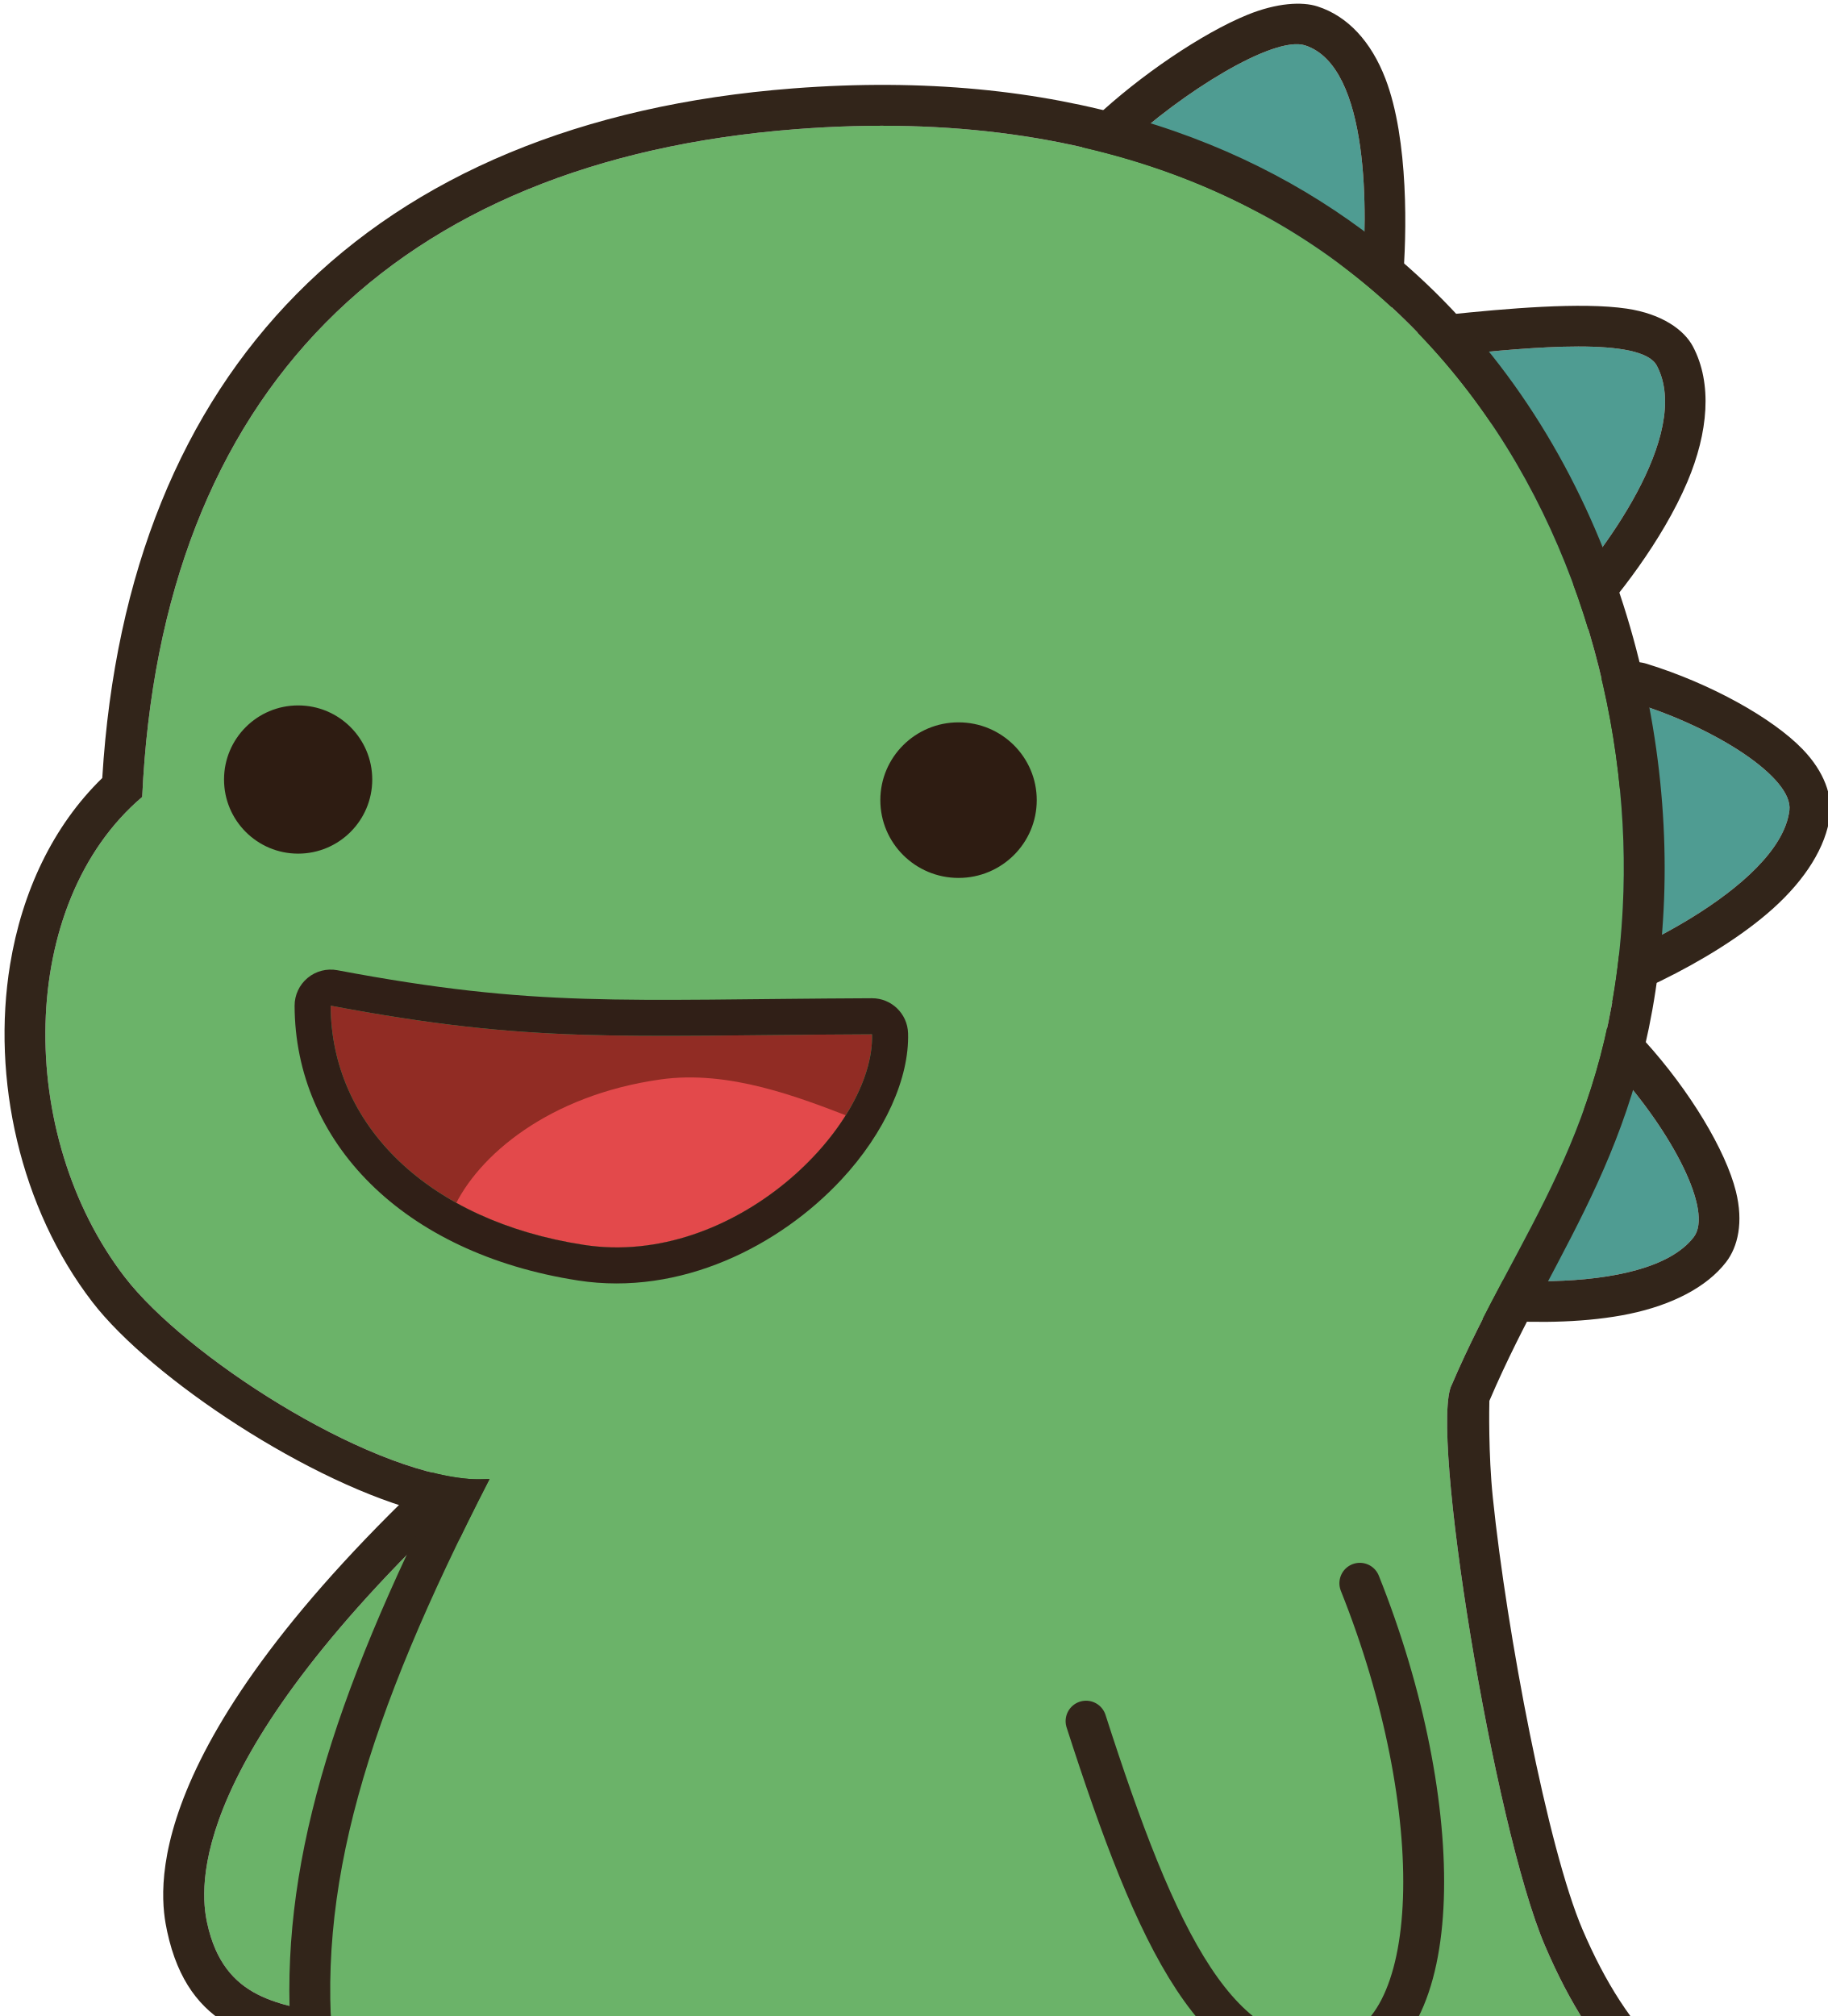
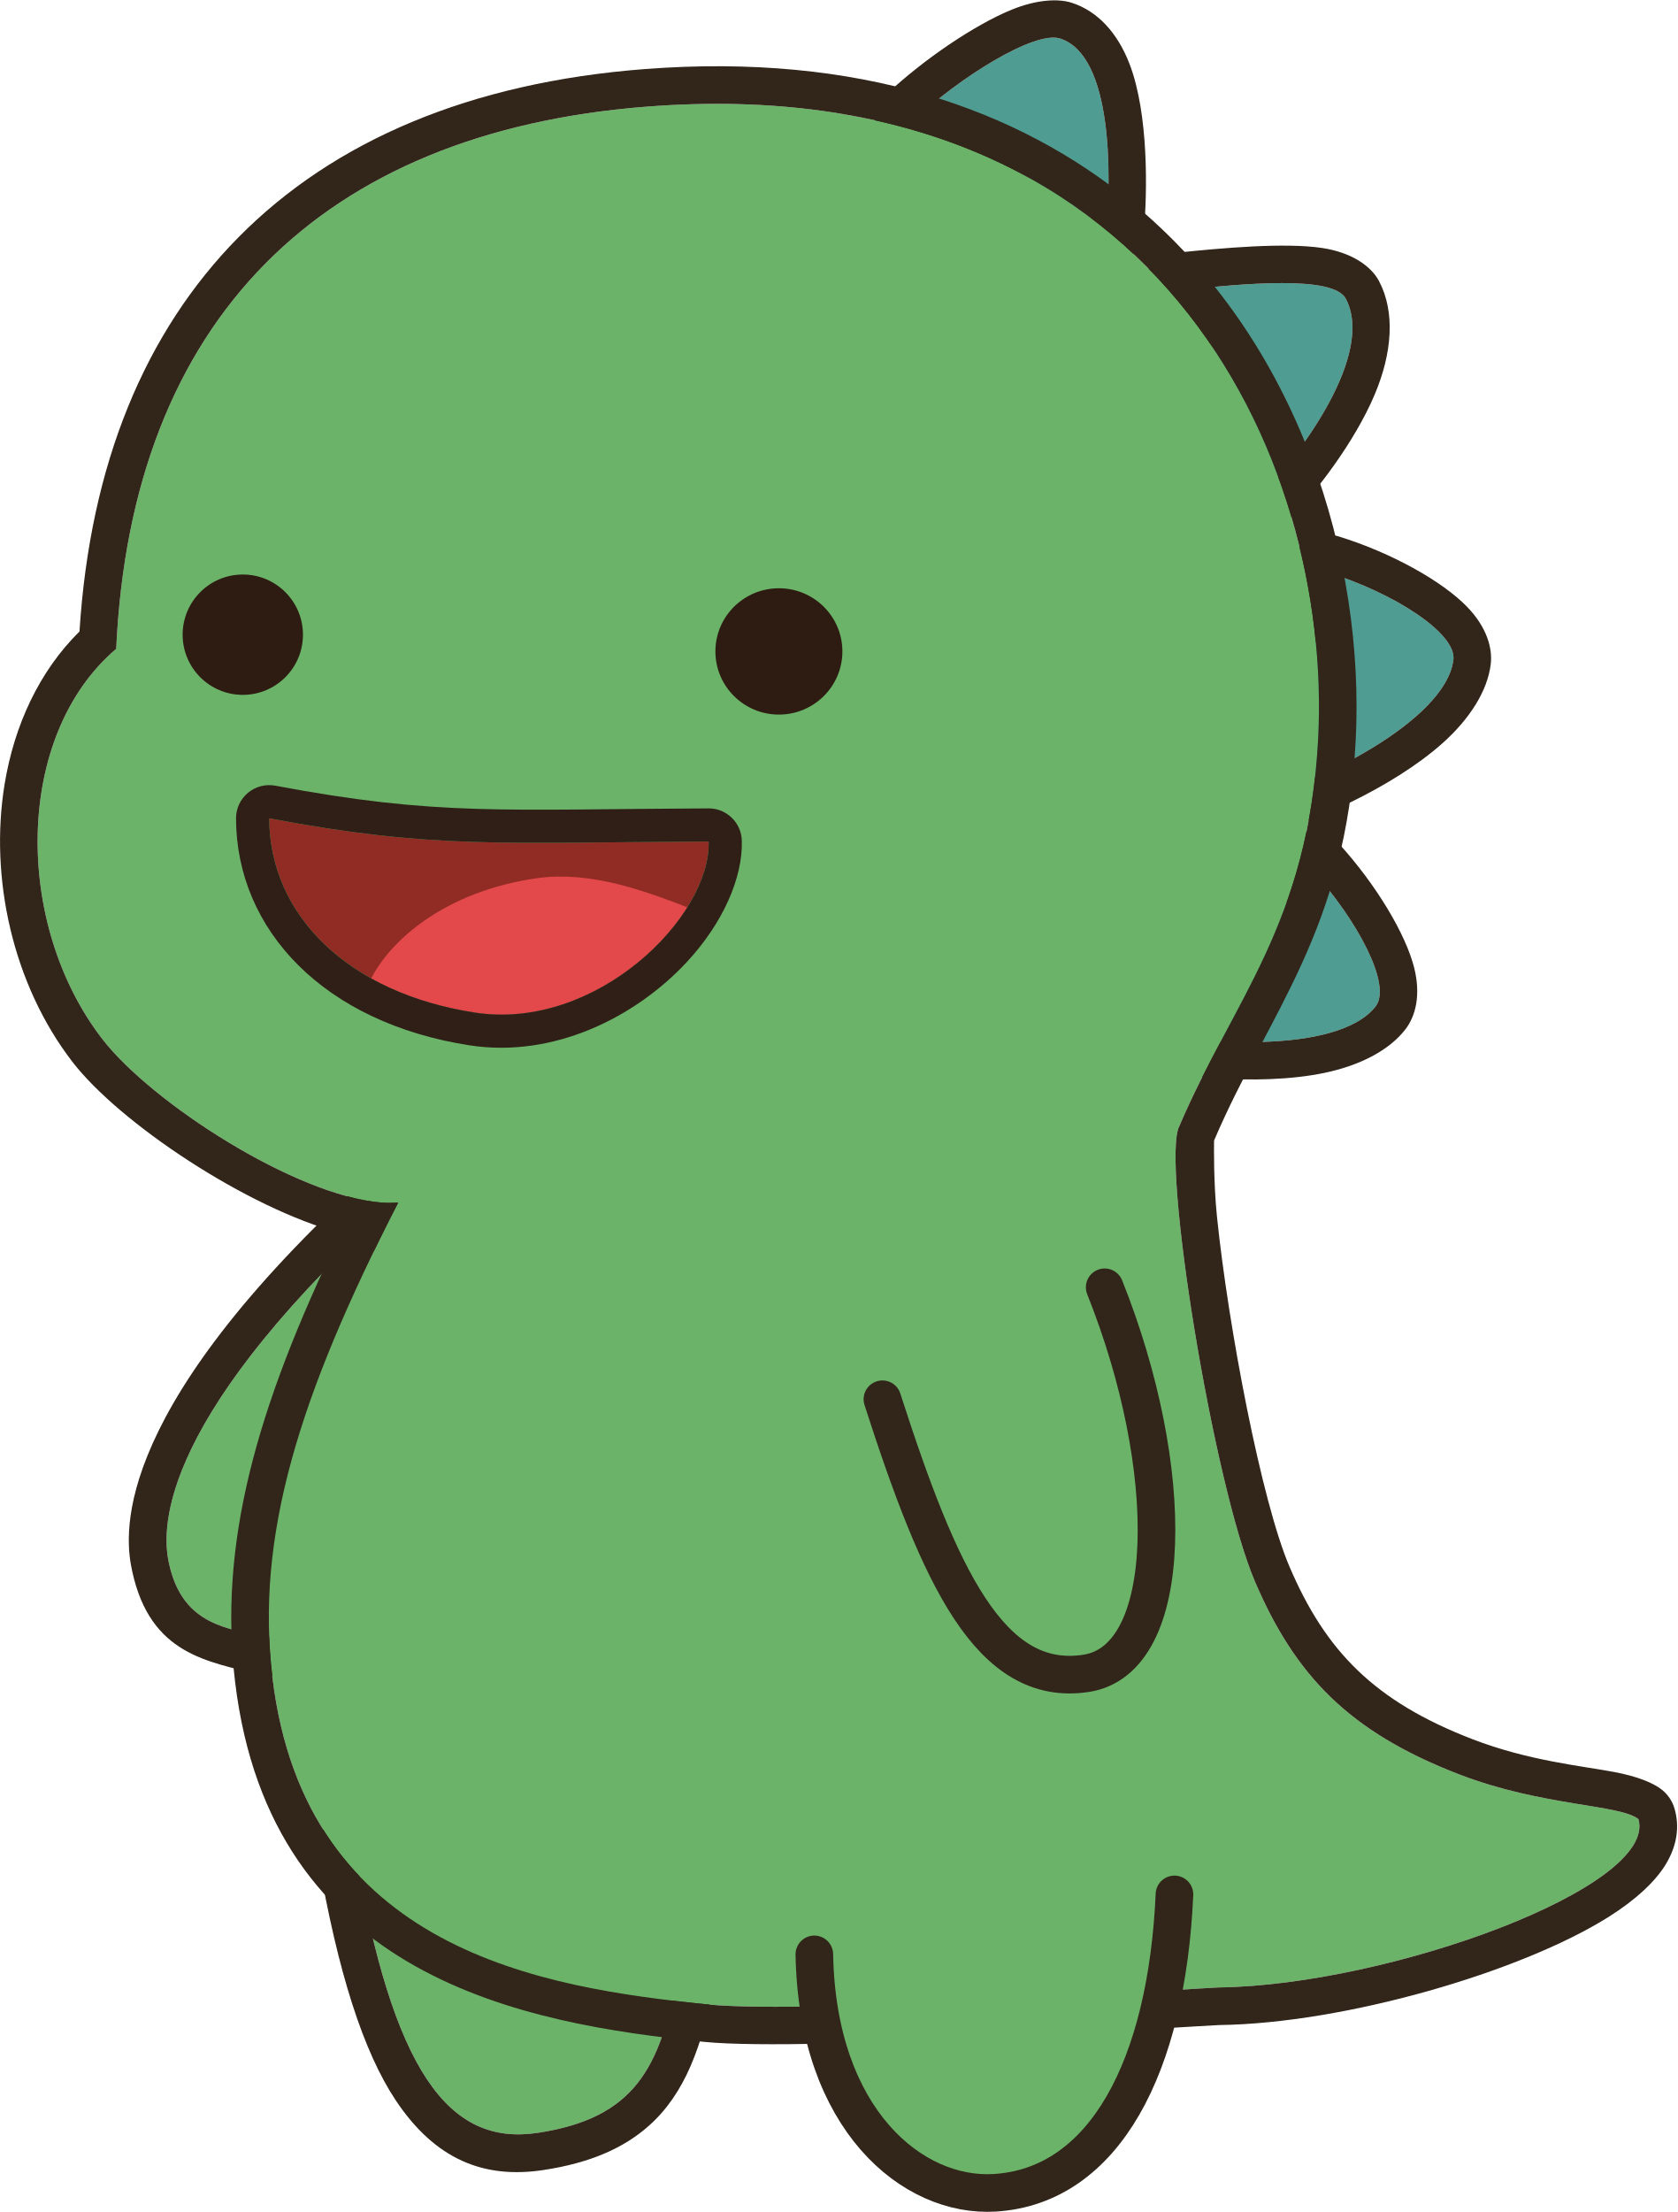
- <svg xmlns="http://www.w3.org/2000/svg" width="100%" height="100%" viewBox="81 99 380 419.209" version="1.1" xml:space="preserve" style="fill-rule:evenodd;clip-rule:evenodd;stroke-linecap:round;stroke-linejoin:round;stroke-miterlimit:1.5;">
-   <clipPath id="_clip1">
-     <rect x="0" y="0" width="518.209" height="518.209" />
-   </clipPath>
-   <g clip-path="url(#_clip1)">
-     <g id="Smile">
-       <g id="Horn">
-         <path id="Horn-5" d="M416.734,321.174c11.92,13.139 20.638,29.693 16.472,35.092c-9.889,12.816 -48.363,9.656 -60.129,5.579c12.245,-11.435 37.016,-27.866 43.657,-40.67Z" style="fill:#4f9c92;" />
-         <path d="M423.029,315.462c9.407,10.369 16.83,22.757 18.955,31.265c1.603,6.416 0.43,11.517 -2.049,14.73c-3.996,5.18 -11.208,8.904 -20.125,10.757c-16.995,3.532 -40.454,0.801 -49.517,-2.34c-2.815,-0.976 -4.914,-3.354 -5.532,-6.269c-0.618,-2.915 0.336,-5.941 2.514,-7.974c7.394,-6.905 19.32,-15.628 29.126,-24.278c5.582,-4.924 10.504,-9.692 12.787,-14.093c1.281,-2.47 3.691,-4.157 6.451,-4.516c2.76,-0.358 5.52,0.657 7.39,2.718Zm-6.295,5.711c-6.641,12.804 -31.412,29.235 -43.657,40.67c11.766,4.078 50.24,7.238 60.129,-5.579c4.166,-5.399 -4.552,-21.953 -16.472,-35.092Z" style="fill:#32251a;" />
-         <path id="Horn-4" d="M420.931,245.148c16.95,5.235 33.02,15.599 32.185,22.367c-1.982,16.066 -36.835,32.385 -49.038,34.87c4.713,-16.078 17.66,-42.835 16.853,-57.236Z" style="fill:#4f9c92;" />
-         <path d="M423.439,237.027c13.396,4.138 26.192,11.322 32.409,17.755c4.618,4.779 6.194,9.8 5.704,13.773c-0.805,6.523 -5.145,13.372 -11.928,19.441c-12.852,11.5 -34.464,20.806 -43.85,22.717c-2.92,0.594 -5.938,-0.383 -7.954,-2.577c-2.016,-2.194 -2.737,-5.283 -1.898,-8.143c2.846,-9.708 8.665,-23.289 12.698,-35.728c2.295,-7.081 4.103,-13.691 3.825,-18.641c-0.156,-2.779 1.059,-5.458 3.251,-7.172c2.192,-1.714 5.085,-2.247 7.744,-1.425Zm-2.508,8.121c0.807,14.402 -12.14,41.158 -16.853,57.236c12.203,-2.484 47.056,-18.803 49.038,-34.87c0.835,-6.768 -15.235,-17.131 -32.185,-22.367Z" style="fill:#32251a;" />
-         <path id="Horn-3" d="M382.91,172.888c16.474,-1.719 39.442,-3.886 42.63,2.142c7.568,14.31 -11.844,39.866 -20.43,48.886c-5.335,-15.882 -13.298,-39.679 -22.2,-51.028Z" style="fill:#4f9c92;" />
-         <path d="M382.027,164.434c12.231,-1.276 27.841,-2.66 37.264,-1.257c7.315,1.089 11.925,4.405 13.763,7.88c4.081,7.716 3.163,17.903 -1.133,28.073c-5.211,12.336 -15.039,24.748 -20.654,30.647c-2.054,2.158 -5.089,3.083 -7.998,2.438c-2.909,-0.645 -5.268,-2.767 -6.216,-5.592c-5.059,-15.062 -12.388,-37.726 -20.83,-48.489c-1.91,-2.434 -2.346,-5.714 -1.138,-8.563c1.207,-2.849 3.867,-4.816 6.944,-5.138Zm0.882,8.454c8.903,11.349 16.866,35.146 22.2,51.028c8.586,-9.02 27.998,-34.576 20.43,-48.886c-3.188,-6.028 -26.156,-3.862 -42.63,-2.142Z" style="fill:#32251a;" />
-         <path id="Horn-2" d="M314.554,129.659c12.06,-11.354 31.325,-23.319 37.818,-21.233c13.652,4.386 13.003,35.682 11.857,48.557c-13.871,-9.398 -35.715,-23.695 -49.675,-27.324Z" style="fill:#4f9c92;" />
-         <path d="M308.728,123.47c9.192,-8.654 22.271,-17.568 31.69,-21.398c6.117,-2.487 11.34,-2.772 14.554,-1.739c6.349,2.04 11.198,7.385 14.134,15.036c4.857,12.656 4.471,32.462 3.59,42.366c-0.267,2.999 -2.101,5.634 -4.821,6.925c-2.72,1.292 -5.921,1.048 -8.413,-0.641c-13.167,-8.921 -33.794,-22.689 -47.046,-26.134c-2.994,-0.778 -5.329,-3.122 -6.096,-6.12c-0.767,-2.997 0.156,-6.175 2.408,-8.296Zm5.827,6.189c13.96,3.629 35.804,17.926 49.675,27.324c1.146,-12.875 1.795,-44.171 -11.857,-48.557c-6.492,-2.086 -25.758,9.879 -37.818,21.233Z" style="fill:#32251a;" />
+ <svg xmlns="http://www.w3.org/2000/svg" width="100%" height="100%" viewBox="0 0 1580 2083" version="1.1" xml:space="preserve" style="fill-rule:evenodd;clip-rule:evenodd;stroke-linecap:round;stroke-linejoin:round;stroke-miterlimit:1.5;">
+   <g transform="matrix(1,0,0,1,-122.978,-173.8207)">
+     <g transform="matrix(1.091711,0,0,1.720786,0,0)">
+       <g id="Smile" transform="matrix(0.915993,0,0,0.58113,-353.256,-221.64)">
+         <g id="Horn">
+           <g id="Horn-5" transform="matrix(-0.222252,0.974989,-0.974989,-0.222252,2735.775,173.2064)">
+             <path d="M1391.018,700.257C1428.382,646.785 1480.604,602.002 1503.364,612.524C1557.393,637.503 1577.507,778.019 1572.504,823.535C1521.5,788.98 1442.351,713.601 1391.018,700.257Z" style="fill:rgb(79,156,146);" />
+             <path d="M1361.987,679.971C1391.919,637.135 1430.917,599.927 1460.116,585.135C1483.244,573.417 1503.783,573.7 1518.226,580.377C1540.811,590.818 1560.868,614.284 1575.277,645.782C1602.152,704.528 1611.609,791.92 1607.709,827.405C1606.352,839.746 1598.633,850.476 1587.363,855.684C1576.092,860.893 1562.918,859.82 1552.639,852.856C1521.815,831.973 1480.76,796.321 1441.7,768.21C1419.968,752.57 1399.367,739.021 1382.107,734.534C1370.884,731.616 1361.801,723.39 1357.789,712.51C1353.777,701.63 1355.345,689.476 1361.987,679.971ZM1391.018,700.257C1442.351,713.601 1521.5,788.98 1572.504,823.535C1577.507,778.019 1557.393,637.503 1503.364,612.524C1480.604,602.002 1428.382,646.785 1391.018,700.257Z" style="fill:rgb(50,37,26);" />
+           </g>
+           <g id="Horn-4" transform="matrix(0.305368,0.952234,-0.952234,0.305368,2001.343,-444.1631)">
+             <path d="M1391.018,700.257C1428.382,646.785 1482.713,602.155 1505.474,612.678C1559.503,637.656 1577.507,778.019 1572.504,823.535C1521.5,788.98 1442.351,713.601 1391.018,700.257Z" style="fill:rgb(79,156,146);" />
+             <path d="M1361.987,679.971C1391.967,637.066 1432.162,599.845 1462.118,585.081C1485.468,573.572 1506.101,573.949 1520.336,580.53C1543.035,591.024 1562.959,614.577 1577.069,646.207C1603.214,704.815 1611.603,791.973 1607.709,827.405C1606.352,839.746 1598.633,850.476 1587.363,855.684C1576.092,860.893 1562.918,859.82 1552.639,852.856C1521.815,831.973 1480.76,796.321 1441.7,768.21C1419.968,752.57 1399.367,739.021 1382.107,734.534C1370.884,731.616 1361.801,723.39 1357.789,712.51C1353.777,701.63 1355.345,689.476 1361.987,679.971ZM1391.018,700.257C1442.351,713.601 1521.5,788.98 1572.504,823.535C1577.507,778.019 1559.503,637.656 1505.474,612.678C1482.713,602.155 1428.382,646.785 1391.018,700.257Z" style="fill:rgb(50,37,26);" />
+           </g>
+           <g id="Horn-3" transform="matrix(0.795305,0.606209,-0.606209,0.795305,953.1352,-578.9289)">
+             <path d="M1383.184,715.412C1427.53,673.662 1489.867,616.128 1512.628,626.651C1566.657,651.629 1566.856,769.638 1561.853,815.154C1510.849,780.599 1434.517,728.757 1383.184,715.412Z" style="fill:rgb(79,156,146);" />
+             <path d="M1358.906,689.626C1392.08,658.393 1435.008,619.301 1465.923,602.271C1491.27,588.307 1513.529,588.049 1527.49,594.503C1557.625,608.436 1578.582,641.196 1589.038,681.868C1601.432,730.083 1600.365,788.928 1597.057,819.024C1595.701,831.365 1587.981,842.095 1576.711,847.303C1565.441,852.512 1552.266,851.439 1541.988,844.475C1493.969,811.942 1422.601,762.253 1374.273,749.689C1361.796,746.446 1352.068,736.679 1348.872,724.19C1345.677,711.701 1349.52,698.462 1358.906,689.626ZM1383.184,715.412C1434.517,728.757 1510.849,780.599 1561.853,815.154C1566.856,769.638 1566.657,651.629 1512.628,626.651C1489.867,616.128 1427.53,673.662 1383.184,715.412Z" style="fill:rgb(50,37,26);" />
+           </g>
+           <g id="Horn-2" transform="matrix(1,0,0,1,-9.273662,-40.90069)">
+             <path d="M1377.425,710.487C1421.771,668.736 1492.61,624.74 1516.483,632.41C1566.685,648.54 1564.296,763.615 1560.084,810.959C1509.08,776.403 1428.758,723.831 1377.425,710.487Z" style="fill:rgb(79,156,146);" />
+             <path d="M1353.148,684.7C1387.313,652.534 1435.95,619.429 1470.96,605.193C1494.636,595.566 1514.879,594.695 1527.317,598.691C1551.769,606.548 1570.593,626.986 1581.901,656.452C1599.976,703.549 1598.641,777.239 1595.362,814.097C1594.25,826.594 1586.609,837.571 1575.275,842.952C1563.941,848.334 1550.606,847.317 1540.219,840.28C1492.147,807.711 1416.896,757.342 1368.514,744.764C1356.037,741.52 1346.309,731.754 1343.113,719.265C1339.918,706.776 1343.762,693.537 1353.148,684.7ZM1377.425,710.487C1428.758,723.831 1509.08,776.403 1560.084,810.959C1564.296,763.615 1566.685,648.54 1516.483,632.41C1492.61,624.74 1421.771,668.736 1377.425,710.487Z" style="fill:rgb(50,37,26);" />
+           </g>
+         </g>
+         <g id="Left-Hand">
+           <path d="M761.728,2098.047L870.538,1697.18C650.239,1901.344 662.211,2001.377 667.706,2027.012C680.748,2087.85 725.761,2088.373 761.728,2098.047Z" style="fill:rgb(107,179,105);" />
+           <path d="M752.529,2132.248C705.406,2119.574 650.163,2114.144 633.077,2034.436C627.098,2006.546 606.783,1893.33 846.464,1671.203C858.054,1660.462 875.357,1658.698 888.875,1666.88C902.394,1675.061 908.857,1691.208 904.718,1706.457L795.908,2107.324C790.792,2126.171 771.387,2137.32 752.529,2132.248ZM761.728,2098.047L870.538,1697.18C650.239,1901.344 662.211,2001.377 667.706,2027.012C680.748,2087.85 725.761,2088.373 761.728,2098.047Z" style="fill:rgb(50,37,26);" />
+         </g>
+         <g id="Left-Leg">
+           <path d="M842.929,2297.117C878.456,2504.999 930.714,2576.499 1015.211,2563.674C1106.223,2549.86 1131.19,2503.008 1147.356,2411.051L842.929,2297.117Z" style="fill:rgb(107,179,105);" />
+           <path d="M855.343,2263.948L1159.77,2377.881C1175.747,2383.861 1185.191,2400.381 1182.237,2417.183C1170.809,2482.192 1153.411,2527.094 1119.948,2556.91C1096.666,2577.653 1065.289,2591.895 1020.525,2598.689C964.423,2607.205 918.476,2588.87 881.204,2532.756C851.324,2487.77 826.929,2413.739 808.018,2303.084C805.883,2290.588 810.589,2277.903 820.358,2269.824C830.128,2261.745 843.47,2259.504 855.343,2263.948ZM842.929,2297.117C878.456,2504.999 930.714,2576.499 1015.211,2563.674C1106.223,2549.86 1131.19,2503.008 1147.356,2411.051L842.929,2297.117Z" style="fill:rgb(50,37,26);" />
+         </g>
+         <path id="Body" d="M618.085,1166.2C632.402,856.351 811.254,679.349 1118.074,655.614C1597.128,618.555 1763.952,985.007 1750.242,1250.754C1741.281,1424.44 1670.019,1497.392 1619.59,1615.442C1601.886,1647.503 1651.645,1953.305 1690.73,2044.537C1728.647,2133.04 1779.379,2186.088 1882.799,2226C1961.618,2256.417 2034.26,2254.174 2051.952,2268.261C2070.33,2332.374 1816.868,2424.731 1656.602,2426.748C1646.334,2426.877 1271.964,2452.454 1175.427,2442.765C1019.062,2427.073 796.251,2391.791 765.266,2134.967C749.253,2002.236 789.842,1870.42 883.675,1687.742C878.502,1687.915 873.308,1688.089 868.148,1687.681C786.856,1681.257 650.98,1593.359 604.819,1533.419C521.207,1424.847 522.238,1247.609 618.085,1166.2Z" style="fill:rgb(107,179,105);" />
+         <clipPath id="_clip1">
+           <path id="Body1" d="M618.085,1166.2C632.402,856.351 811.254,679.349 1118.074,655.614C1597.128,618.555 1763.952,985.007 1750.242,1250.754C1741.281,1424.44 1670.019,1497.392 1619.59,1615.442C1601.886,1647.503 1651.645,1953.305 1690.73,2044.537C1728.647,2133.04 1779.379,2186.088 1882.799,2226C1961.618,2256.417 2034.26,2254.174 2051.952,2268.261C2070.33,2332.374 1816.868,2424.731 1656.602,2426.748C1646.334,2426.877 1271.964,2452.454 1175.427,2442.765C1019.062,2427.073 796.251,2391.791 765.266,2134.967C749.253,2002.236 789.842,1870.42 883.675,1687.742C878.502,1687.915 873.308,1688.089 868.148,1687.681C786.856,1681.257 650.98,1593.359 604.819,1533.419C521.207,1424.847 522.238,1247.609 618.085,1166.2Z" />
+         </clipPath>
+         <g clip-path="url(#_clip1)">
+           <path id="Right-Hand" d="M1339.815,1872.866C1393.605,2039.908 1441.335,2144.912 1531.812,2130.948C1616.083,2117.941 1617.659,1938.724 1549.17,1767.436" style="fill:none;stroke:rgb(50,37,26);stroke-width:35.42px;" />
+           <g id="Eyes">
+             <g transform="matrix(2.477026,0,0,2.477026,-1091.117,-1677.925)">
+               <circle cx="738.162" cy="1142.829" r="22.878" style="fill:rgb(46,28,18);" />
+             </g>
+             <g transform="matrix(2.61411,0,0,2.599925,-687.3282,-1802.621)">
+               <circle cx="738.162" cy="1142.829" r="22.878" style="fill:rgb(46,28,18);" />
+             </g>
+           </g>
+           <path id="Mouse" d="M762.201,1325.799C917.003,1354.992 980.831,1348.577 1176.155,1347.697C1178.281,1418.536 1070.354,1526.422 955.741,1508.705C836.935,1490.339 762.483,1417.243 762.201,1325.799Z" style="fill:rgb(145,44,36);" />
+           <clipPath id="_clip2">
+             <path id="Mouse1" d="M762.201,1325.799C917.003,1354.992 980.831,1348.577 1176.155,1347.697C1178.281,1418.536 1070.354,1526.422 955.741,1508.705C836.935,1490.339 762.483,1417.243 762.201,1325.799Z" />
+           </clipPath>
+           <g clip-path="url(#_clip2)">
+             <g transform="matrix(1,0,0,1,-1.942973,3.145161)">
+               <path d="M857.878,1478.232C876.44,1437.308 930.99,1391.122 1016.302,1379.065C1068.719,1371.657 1122.018,1392.553 1163.574,1408.63C1128.257,1461.202 1076.977,1496.553 1038.555,1507.763C975.846,1526.061 890.691,1498.68 857.878,1478.232Z" style="fill:rgb(227,73,75);" />
+             </g>
+           </g>
+           <path id="Mouse2" d="M767.992,1295.091C920.572,1323.864 983.495,1317.315 1176.014,1316.447C1192.962,1316.371 1206.882,1329.818 1207.391,1346.759C1208.439,1381.668 1189.547,1424.692 1155.359,1461.381C1107.315,1512.939 1030.337,1551.857 950.967,1539.588C814.129,1518.435 731.276,1431.219 730.951,1325.896C730.922,1316.577 735.054,1307.731 742.219,1301.773C749.384,1295.814 758.834,1293.364 767.992,1295.091ZM762.201,1325.799C762.483,1417.243 836.935,1490.339 955.741,1508.705C1070.354,1526.422 1178.281,1418.536 1176.155,1347.697C980.831,1348.577 917.003,1354.992 762.201,1325.799Z" style="fill:rgb(48,31,23);" />
+         </g>
+         <path id="Body2" d="M1652.223,1629.208C1652.145,1633.454 1651.622,1668.775 1654.991,1701.383C1665.672,1804.763 1696.764,1968.686 1723.285,2030.59C1757.254,2109.879 1802.897,2157.201 1895.55,2192.958C1948.244,2213.294 1998.117,2218.047 2029.053,2223.862C2050.553,2227.904 2065.793,2234.009 2074.014,2240.555C2079.778,2245.145 2083.967,2251.419 2085.998,2258.502C2090.743,2275.058 2088.551,2292.745 2077.806,2310.61C2068.165,2326.642 2049.735,2344.054 2023.812,2360.364C1941.341,2412.252 1775.193,2460.675 1657.048,2462.162C1646.695,2462.292 1269.225,2487.774 1171.89,2478.005C1002.13,2460.968 763.744,2418.034 730.105,2139.209C714.717,2011.667 747.973,1884.57 829.687,1716.495C740.843,1692.704 620.984,1612.455 576.759,1555.028C520.719,1482.259 498.488,1381.932 512.98,1293.625C522.124,1237.904 545.767,1187.085 583.509,1149.871C593.5,991.848 645.499,867.551 733.188,778.732C823.443,687.314 952.17,632.926 1115.342,620.303C1318.219,604.609 1467.922,658.313 1573.94,745.161C1733.411,875.797 1794.345,1083.295 1785.611,1252.579C1776.369,1431.72 1704.251,1507.487 1652.223,1629.208ZM618.085,1166.2C522.238,1247.609 521.207,1424.847 604.819,1533.419C650.98,1593.359 786.856,1681.257 868.148,1687.681C873.308,1688.089 878.502,1687.915 883.675,1687.742C789.842,1870.42 749.253,2002.236 765.266,2134.967C796.251,2391.791 1019.062,2427.073 1175.427,2442.765C1271.964,2452.454 1646.334,2426.877 1656.602,2426.748C1816.868,2424.731 2070.33,2332.374 2051.952,2268.261C2034.26,2254.174 1961.618,2256.417 1882.799,2226C1779.379,2186.088 1728.647,2133.04 1690.73,2044.537C1651.645,1953.305 1601.886,1647.503 1619.59,1615.442C1670.019,1497.392 1741.281,1424.44 1750.242,1250.754C1763.952,985.007 1597.128,618.555 1118.074,655.614C811.254,679.349 632.402,856.351 618.085,1166.2Z" style="fill:rgb(50,37,26);" />
+         <g id="Right-Leg" transform="matrix(1,0,0,1,-7.968249,22.61738)">
+           <path d="M1283.657,2372.998C1286.483,2528.803 1376.35,2602.293 1453.709,2597.508C1557.057,2591.115 1615.684,2478.385 1622.873,2316.53" style="fill:rgb(107,179,105);stroke:rgb(50,37,26);stroke-width:35.42px;" />
+         </g>
      </g>
-       <g id="Left-Hand">
-         <path d="M149.634,518.136l29.592,-109.018c-59.911,55.523 -56.655,82.728 -55.161,89.7c3.547,16.545 15.788,16.687 25.57,19.318Z" style="fill:#6bb369;" />
-         <path d="M147.427,526.344c-12.458,-3.351 -27.156,-4.672 -31.673,-25.745c-1.61,-7.513 -6.867,-37.882 57.694,-97.716c2.782,-2.578 6.934,-3.001 10.179,-1.038c3.244,1.963 4.796,5.839 3.802,9.499l-29.592,109.018c-1.228,4.523 -5.885,7.199 -10.411,5.982Zm2.208,-8.208l29.592,-109.018c-59.911,55.523 -56.655,82.728 -55.161,89.7c3.547,16.545 15.788,16.687 25.57,19.318Z" style="fill:#32251a;" />
-       </g>
-       <path id="Body" d="M110.57,264.716c3.893,-84.265 52.533,-132.401 135.974,-138.856c130.281,-10.078 175.65,89.58 171.921,161.851c-2.437,47.235 -21.817,67.074 -35.531,99.179c-4.815,8.719 8.717,91.883 19.347,116.694c10.311,24.069 24.108,38.495 52.234,49.35c21.435,8.272 41.191,7.662 46.002,11.493c4.998,17.436 -63.932,42.553 -107.517,43.101c-2.792,0.035 -104.604,6.991 -130.858,4.356c-42.524,-4.268 -103.119,-13.863 -111.545,-83.707c-4.355,-36.097 6.684,-71.945 32.202,-121.625c-1.407,0.047 -2.819,0.094 -4.222,-0.017c-22.108,-1.747 -59.06,-25.651 -71.614,-41.952c-22.739,-29.526 -22.458,-77.727 3.608,-99.867Z" style="fill:#6bb369;" />
-       <clipPath id="_clip2">
-         <path id="Body1" d="M110.57,264.716c3.893,-84.265 52.533,-132.401 135.974,-138.856c130.281,-10.078 175.65,89.58 171.921,161.851c-2.437,47.235 -21.817,67.074 -35.531,99.179c-4.815,8.719 8.717,91.883 19.347,116.694c10.311,24.069 24.108,38.495 52.234,49.35c21.435,8.272 41.191,7.662 46.002,11.493c4.998,17.436 -63.932,42.553 -107.517,43.101c-2.792,0.035 -104.604,6.991 -130.858,4.356c-42.524,-4.268 -103.119,-13.863 -111.545,-83.707c-4.355,-36.097 6.684,-71.945 32.202,-121.625c-1.407,0.047 -2.819,0.094 -4.222,-0.017c-22.108,-1.747 -59.06,-25.651 -71.614,-41.952c-22.739,-29.526 -22.458,-77.727 3.608,-99.867Z" />
-       </clipPath>
-       <g clip-path="url(#_clip2)">
-         <path id="Right-Hand" d="M306.848,456.897c14.628,45.428 27.609,73.984 52.214,70.187c22.918,-3.537 23.347,-52.276 4.721,-98.859" style="fill:none;stroke:#32251a;stroke-width:8.5px;" />
-         <g id="Eyes">
-           <circle cx="142.999" cy="261.096" r="15.411" style="fill:#2e1c12;" />
-           <ellipse cx="280.331" cy="265.382" rx="16.264" ry="16.176" style="fill:#2e1c12;" />
-         </g>
-         <path id="Mouse" d="M149.763,308.119c42.099,7.939 59.458,6.194 112.577,5.955c0.578,19.265 -28.773,48.605 -59.943,43.787c-32.31,-4.995 -52.557,-24.873 -52.634,-49.742Z" style="fill:#912c24;" />
-         <clipPath id="_clip3">
-           <path id="Mouse1" d="M149.763,308.119c42.099,7.939 59.458,6.194 112.577,5.955c0.578,19.265 -28.773,48.605 -59.943,43.787c-32.31,-4.995 -52.557,-24.873 -52.634,-49.742Z" />
-         </clipPath>
-         <g clip-path="url(#_clip3)">
-           <path d="M175.255,350.43c5.048,-11.129 19.883,-23.69 43.084,-26.969c14.255,-2.015 28.75,3.668 40.051,8.04c-9.604,14.297 -23.55,23.911 -33.999,26.96c-17.054,4.976 -40.212,-2.47 -49.136,-8.031Z" style="fill:#e3494b;" />
-         </g>
-         <path id="Mouse2" d="M151.153,300.749c41.566,7.838 58.707,6.062 111.153,5.825c4.068,-0.018 7.408,3.209 7.53,7.275c0.279,9.283 -4.791,20.704 -13.883,30.461c-12.861,13.802 -33.456,24.247 -54.702,20.963c-36.637,-5.663 -58.901,-28.932 -58.988,-57.131c-0.007,-2.237 0.985,-4.359 2.704,-5.79c1.72,-1.43 3.988,-2.018 6.186,-1.604Zm-1.39,7.37c0.077,24.869 20.324,44.747 52.634,49.742c31.17,4.818 60.521,-24.522 59.943,-43.787c-53.119,0.239 -70.477,1.984 -112.577,-5.955Z" style="fill:#301f17;" />
-       </g>
-       <path id="Body2" d="M390.72,390.299c-0.025,1.053 -0.228,10.95 0.715,20.079c2.916,28.219 11.419,72.961 18.658,89.859c9.364,21.858 21.94,34.91 47.481,44.767c14.41,5.561 28.045,6.871 36.505,8.461c5.603,1.053 9.589,2.607 11.731,4.313c1.383,1.102 2.389,2.607 2.876,4.307c1.209,4.219 0.628,8.723 -2.11,13.276c-2.553,4.245 -7.452,8.837 -14.317,13.156c-22.295,14.028 -67.215,27.109 -99.155,27.511c-2.813,0.035 -105.369,6.968 -131.814,4.314c-45.739,-4.59 -110.072,-16.022 -119.135,-91.147c-4.2,-34.814 5.037,-69.494 27.58,-115.567c-24.042,-5.905 -57.364,-28.088 -69.509,-43.859c-15.053,-19.546 -21.017,-46.496 -17.125,-70.216c2.472,-15.061 8.888,-28.791 19.166,-38.774c2.63,-42.868 16.654,-76.582 40.409,-100.642c24.373,-24.687 59.147,-39.344 103.211,-42.752c54.814,-4.24 95.269,10.238 123.913,33.703c43.073,35.284 59.511,91.337 57.152,137.061c-2.505,48.561 -22.104,69.074 -36.203,102.08l-0.03,0.07Zm-280.15,-125.583c-26.066,22.14 -26.346,70.34 -3.608,99.867c12.554,16.301 49.506,40.205 71.614,41.952c1.403,0.111 2.816,0.064 4.222,0.017c-25.518,49.68 -36.557,85.528 -32.202,121.625c8.426,69.844 69.021,79.439 111.545,83.707c26.254,2.635 128.065,-4.321 130.858,-4.356c43.585,-0.548 112.515,-25.665 107.517,-43.101c-4.811,-3.831 -24.567,-3.221 -46.002,-11.493c-28.125,-10.854 -41.922,-25.281 -52.234,-49.35c-10.629,-24.811 -24.162,-107.975 -19.347,-116.694c13.714,-32.104 33.094,-51.944 35.531,-99.179c3.729,-72.271 -41.64,-171.929 -171.921,-161.851c-83.441,6.455 -132.081,54.591 -135.974,138.856Z" style="fill:#32251a;" />
    </g>
  </g>
</svg>
